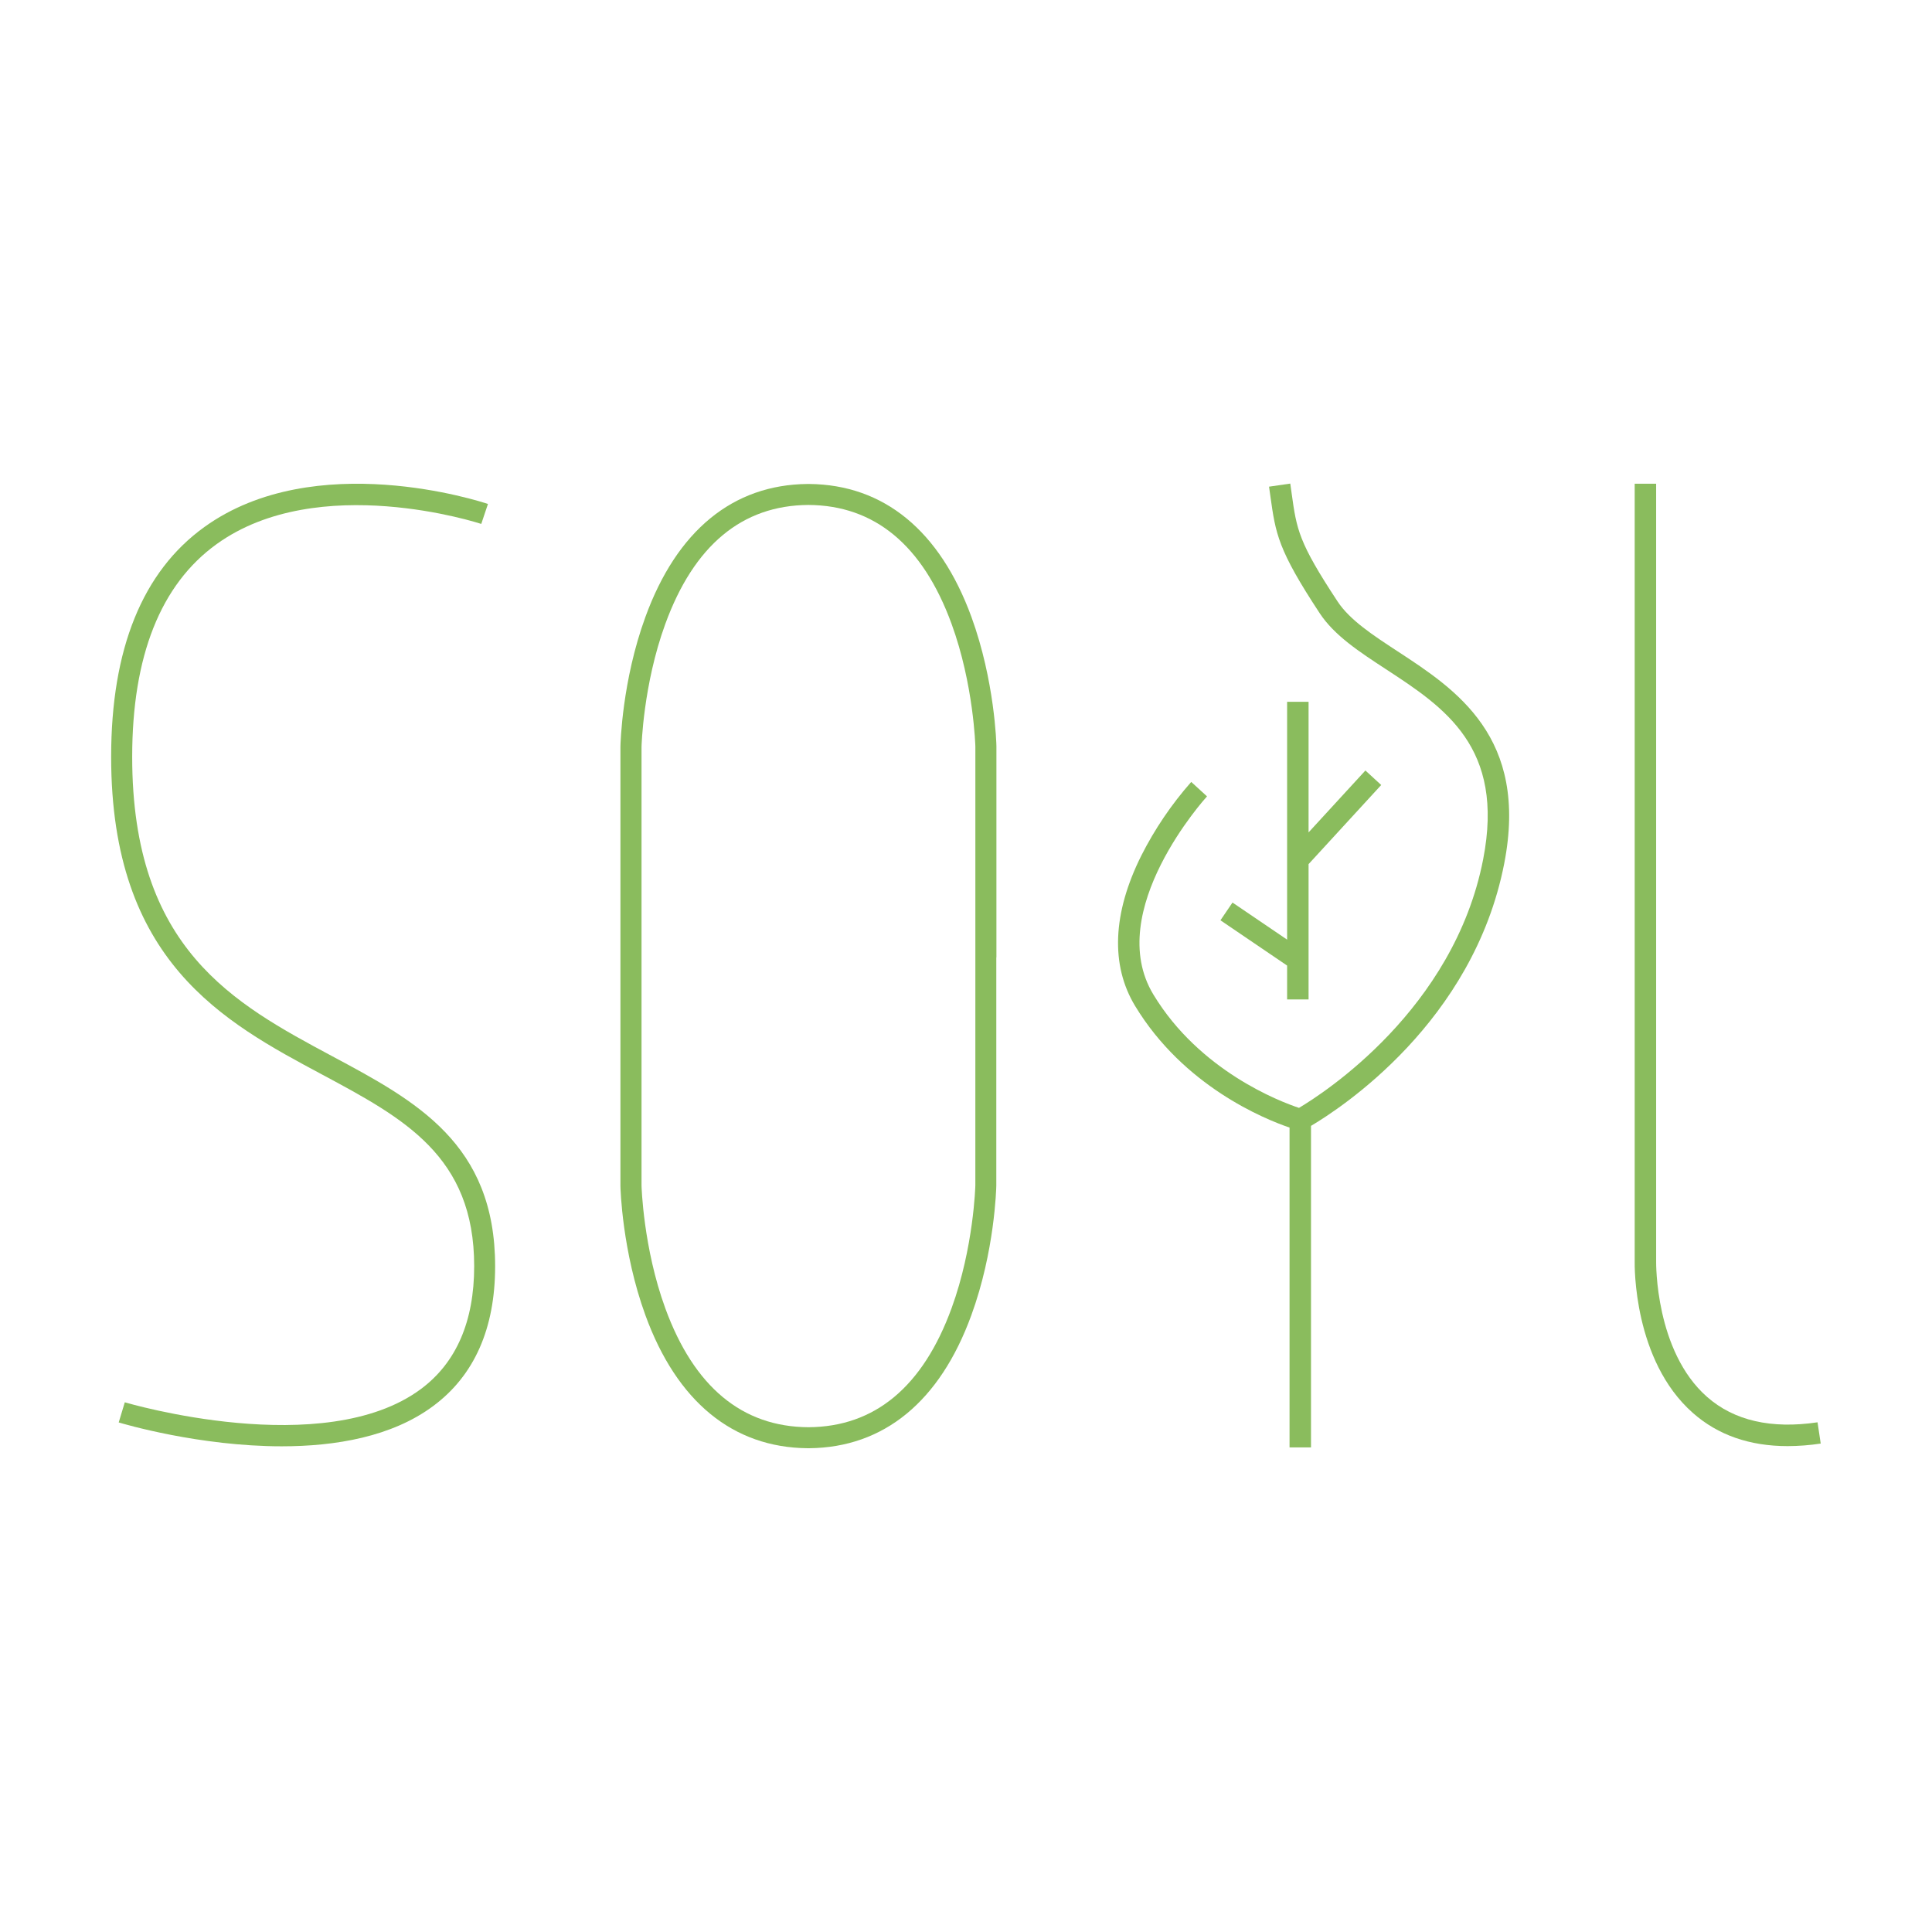
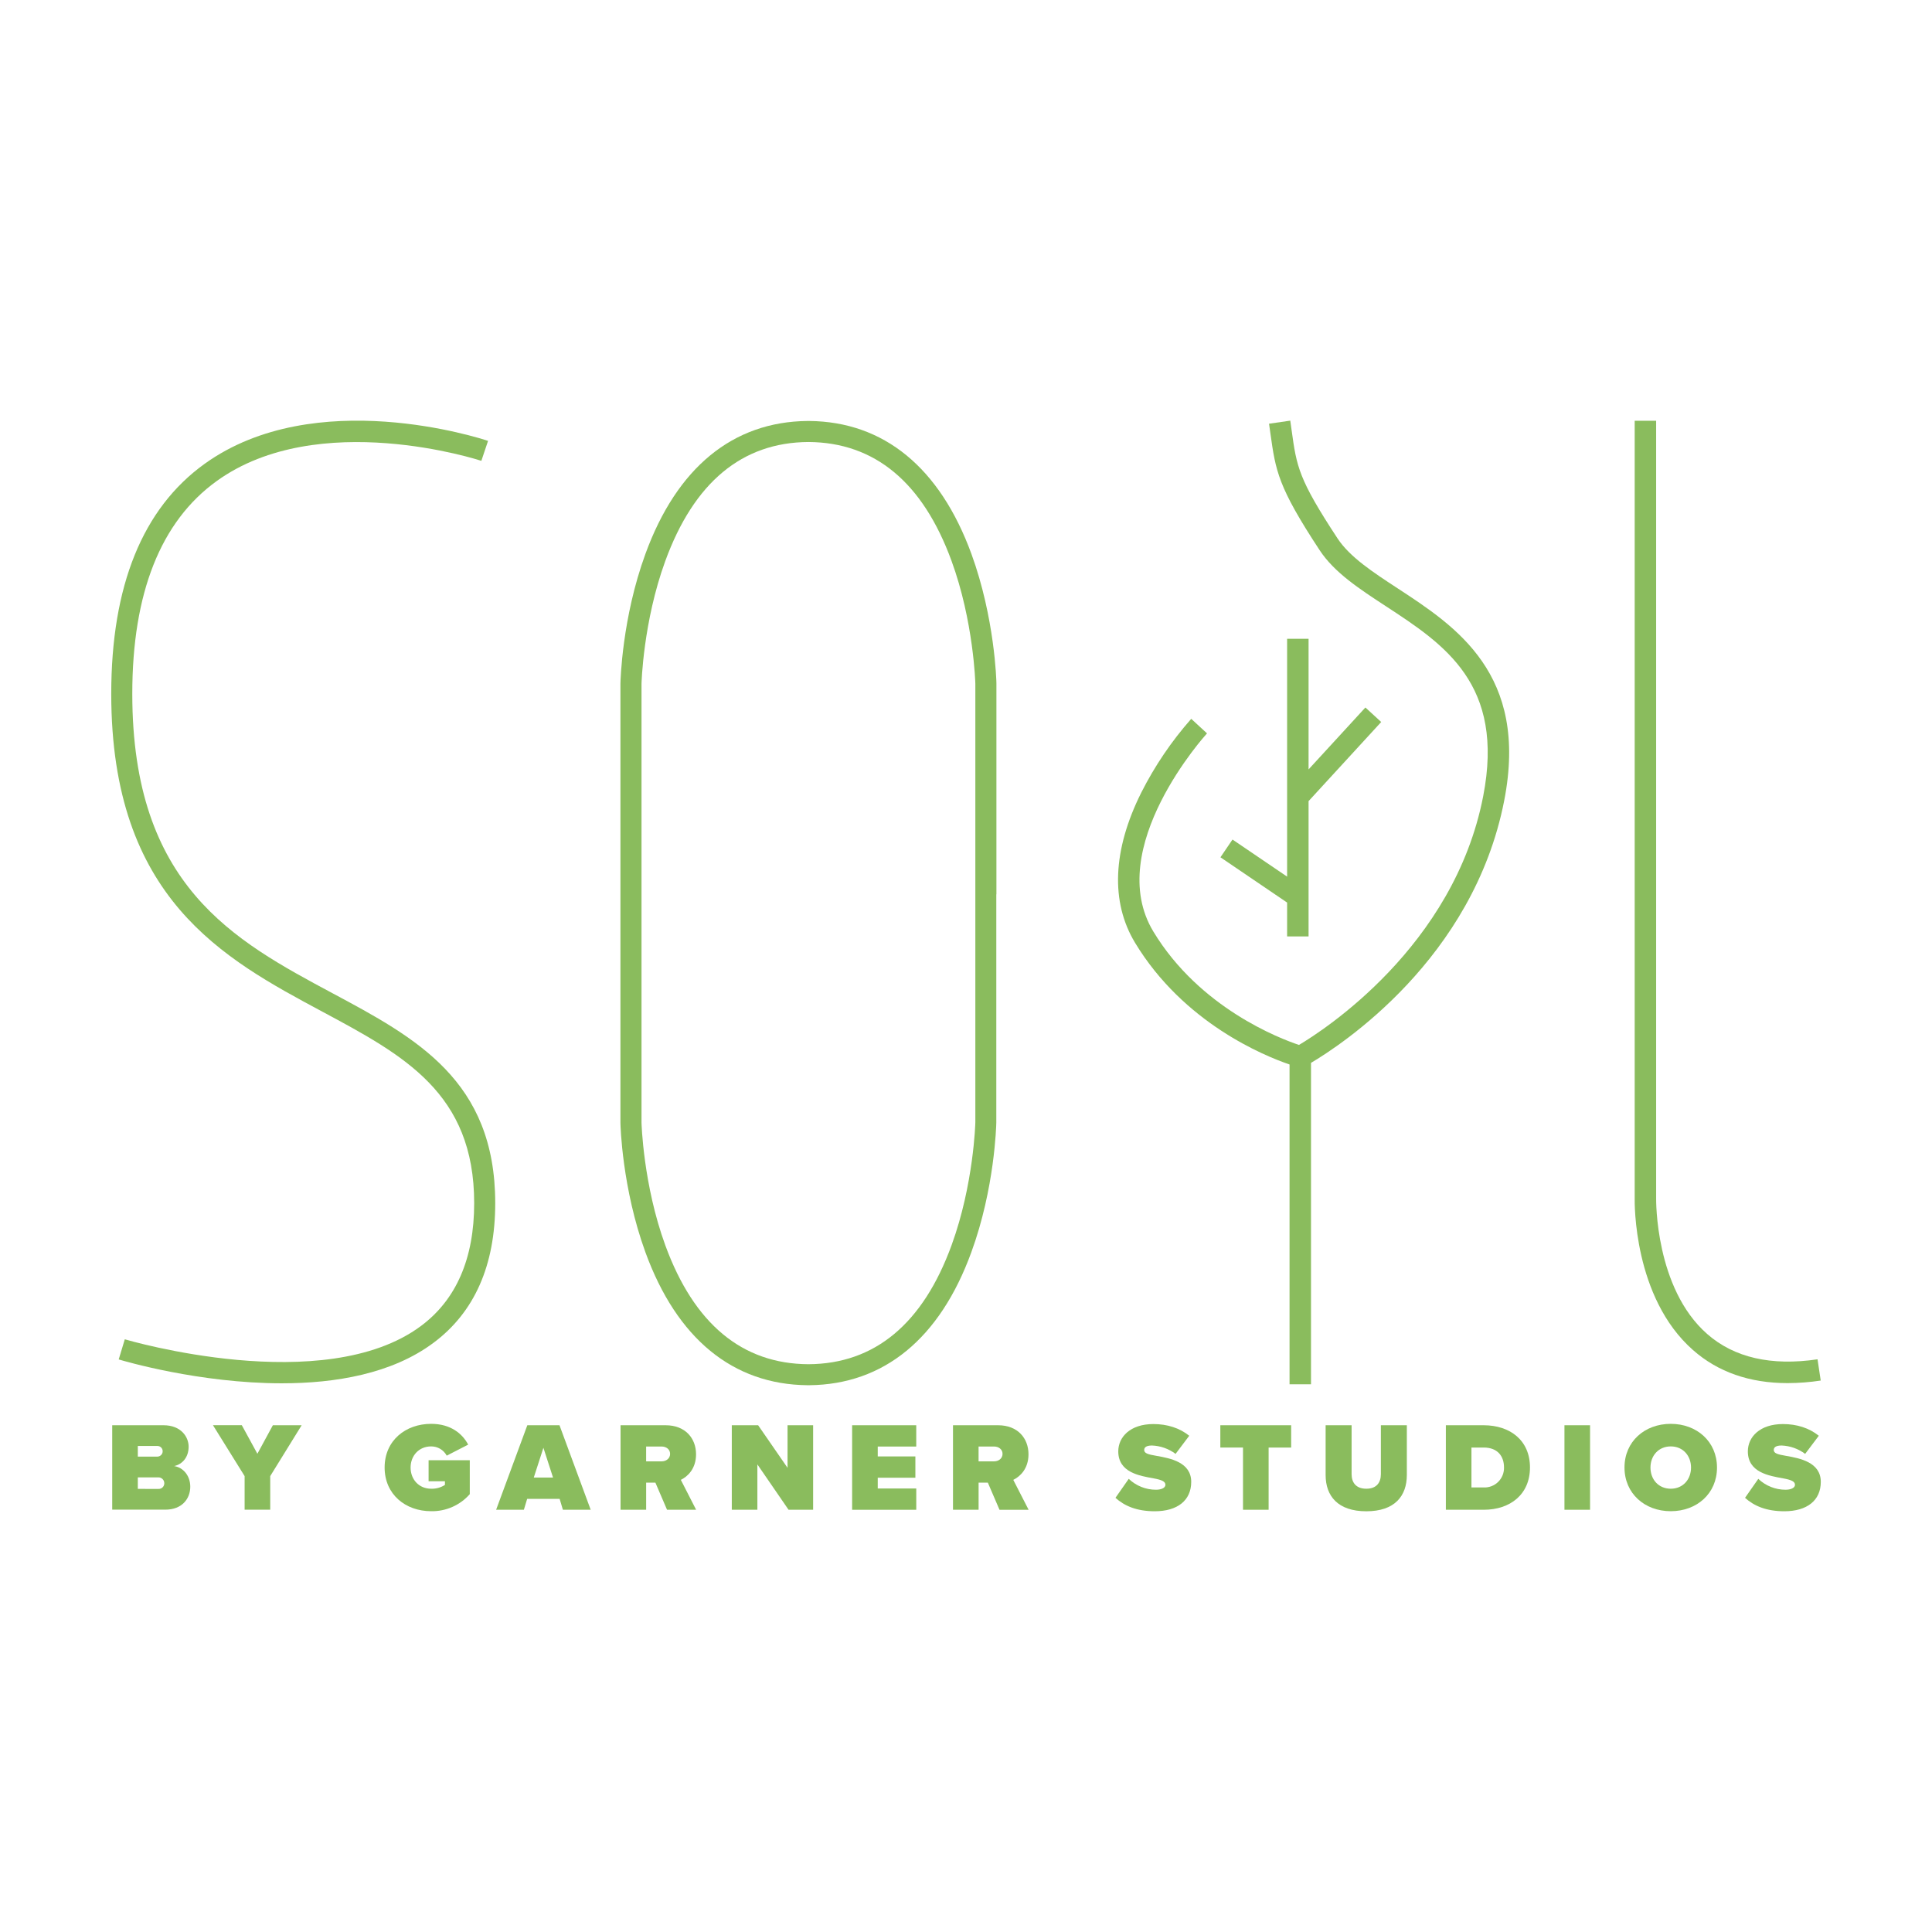
<svg xmlns="http://www.w3.org/2000/svg" viewBox="0 0 990.8 990.8">
  <defs>
    <style>.cls-1{fill:#fff;}.cls-2{fill:#8abc5d;}</style>
  </defs>
  <g id="Layer_2" data-name="Layer 2">
    <g id="Layer_1-2" data-name="Layer 1">
      <rect class="cls-1" width="990.8" height="990.8" />
-       <path class="cls-2" d="M716.71,334c-12.58-8.22-24.46-16-30.73-25.51C665.89,278,665,271.67,662.4,253c-.22-1.56-.45-3.21-.7-5l-10.89,1.58c.25,1.72.48,3.35.69,4.89,2.71,19.36,3.83,27.38,25.28,60,7.53,11.44,20.34,19.81,33.9,28.67,30.07,19.65,61.15,40,49.94,97.53-15,77.11-82.12,120.17-94.45,127.49-9.74-3.24-50.93-18.89-74.66-58.1C565.58,467.26,618.46,409,619,408.41L610.91,401a179.76,179.76,0,0,0-25.61,37.8c-14.74,29.51-15.84,56.16-3.19,77.07,24.9,41.14,66.17,57.94,79.22,62.4v164h11V577.39c15.18-9,83.24-53.17,99.09-134.55C784.06,378,746.71,353.61,716.71,334Z" />
-       <polyline class="cls-2" points="671.08 489.35 671.08 443.16 708.33 402.58 700.23 395.14 671.08 426.89 671.08 359.92 660.08 359.92 660.08 481.88 632.07 462.86 625.89 471.96 660.08 495.18 660.08 512.55 671.08 512.55 671.08 491.14" />
-       <path class="cls-2" d="M916.72,741.62c-19.45,0-35.73-5.68-48.54-17-30.6-26.94-29.9-75.78-29.85-77.84V248.08h11V646.93c0,.57-.6,46,26.15,69.48,13.84,12.16,32.88,16.52,56.62,13l1.63,10.9A115,115,0,0,1,916.72,741.62Z" />
-       <path class="cls-2" d="M511,490.95V382.79c0-1.36-.86-33.6-12.81-66.39C482,272.12,453.29,248.56,415,248.2v0h-.88v0c-38.26.36-67,23.91-83.13,68.19-12,32.79-12.78,65-12.81,66.51V500h0V608.12c0,1.36.86,33.6,12.81,66.39,16.14,44.28,44.87,67.84,83.13,68.19v0H415v0c38.26-.36,67-23.91,83.13-68.19,12-32.79,12.78-65,12.81-66.51V490.95ZM500.19,607.89c0,.31-.82,31.8-12.16,62.93-14.71,40.38-39.42,60.93-73.44,61.11-33.95-.18-58.63-20.65-73.36-60.88C329.84,639.91,329,608.2,329,608V490.95h0V383c0-.31.82-31.8,12.16-62.93,14.71-40.38,39.42-60.93,73.44-61.11,33.95.18,58.63,20.65,73.36,60.88,11.4,31.13,12.24,62.84,12.24,63V500h0Z" />
-       <path class="cls-2" d="M144.5,741.72c-42.19,0-81-11.45-83.62-12.24L64,719.15c1,.31,102.18,30.13,151.86-6.81,18.13-13.48,27.32-34.66,27.32-63,0-56.47-36.09-75.82-77.88-98.22C114.56,524,57,493.14,57,388.16c0-55.4,16.1-95.07,47.85-117.92,56.7-40.8,141.8-13,145.39-11.79l-3.43,10.23c-.83-.27-83.52-27.24-135.69,10.34-28.75,20.71-43.33,57.43-43.33,109.14,0,98.52,52.14,126.47,102.56,153.49,43,23,83.57,44.8,83.57,107.73,0,31.9-10.66,56-31.69,71.63C201,736.86,172,741.72,144.5,741.72Z" />
+       <path class="cls-2" d="M716.71,301.69c-12.58-8.22-24.46-16-30.73-25.51-20.09-30.54-21-36.82-23.58-55.46-.22-1.56-.45-3.21-.7-5l-10.89,1.58c.25,1.72.48,3.35.69,4.89,2.71,19.36,3.83,27.38,25.28,60,7.53,11.44,20.34,19.81,33.9,28.67,30.07,19.65,61.15,40,49.94,97.53-15,77.11-82.12,120.17-94.45,127.49-9.74-3.24-50.93-18.89-74.66-58.1C565.58,434.95,618.46,376.68,619,376.1l-8.09-7.46a179.76,179.76,0,0,0-25.61,37.8c-14.74,29.51-15.84,56.16-3.19,77.07,24.9,41.14,66.17,57.94,79.22,62.4v164h11V545.08c15.18-9,83.24-53.17,99.09-134.55C784.06,345.7,746.71,321.3,716.71,301.69Z" />
+       <polyline class="cls-2" points="671.08 457.04 671.08 410.85 708.33 370.27 700.23 362.83 671.08 394.58 671.08 327.61 660.08 327.61 660.08 449.57 632.07 430.55 625.89 439.65 660.08 462.87 660.08 480.24 671.08 480.24 671.08 458.83" />
+       <path class="cls-2" d="M916.72,709.31c-19.45,0-35.73-5.68-48.54-17-30.6-26.94-29.9-75.78-29.85-77.84V215.77h11V614.62c0,.57-.6,46,26.15,69.48,13.84,12.16,32.88,16.52,56.62,13l1.63,10.9A115,115,0,0,1,916.72,709.31Z" />
+       <path class="cls-2" d="M511,458.64V350.48c0-1.36-.86-33.6-12.81-66.39C482,239.81,453.29,216.25,415,215.89v0h-.88v0c-38.26.36-67,23.91-83.13,68.19-12,32.79-12.78,65-12.81,66.51V467.66h0V575.81c0,1.36.86,33.6,12.81,66.39,16.14,44.28,44.87,67.84,83.13,68.19v0H415v0c38.26-.36,67-23.91,83.13-68.19,12-32.79,12.78-65,12.81-66.51V458.64ZM500.19,575.58c0,.31-.82,31.8-12.16,62.93-14.71,40.38-39.42,60.93-73.44,61.11-33.95-.18-58.63-20.65-73.36-60.88-11.4-31.13-12.24-62.84-12.24-63V458.64h0V350.72c0-.31.82-31.8,12.16-62.93,14.71-40.38,39.42-60.93,73.44-61.11,33.95.18,58.63,20.65,73.36,60.88,11.4,31.13,12.24,62.84,12.24,63V467.66h0Z" />
+       <path class="cls-2" d="M144.5,709.41c-42.19,0-81-11.45-83.62-12.24L64,686.84c1,.31,102.18,30.13,151.86-6.81,18.13-13.48,27.32-34.66,27.32-63,0-56.47-36.09-75.82-77.88-98.22-50.74-27.2-108.25-58-108.25-163,0-55.4,16.1-95.07,47.85-117.92,56.7-40.8,141.8-13,145.39-11.79l-3.43,10.23c-.83-.27-83.52-27.24-135.69,10.34-28.75,20.71-43.33,57.43-43.33,109.14,0,98.52,52.14,126.47,102.56,153.49,43,23,83.57,44.8,83.57,107.73,0,31.9-10.66,56-31.69,71.63C201,704.55,172,709.41,144.5,709.41Z" />
+       <path class="cls-2" d="M57.55,730.92H83.87c9,0,12.87,6,12.87,11,0,5.39-3.18,9-7.41,9.94,4.68.71,8.25,5,8.25,10.59,0,6-4.09,11.76-12.8,11.76H57.55ZM80.82,747a2.74,2.74,0,0,0,2.6-2.79,2.66,2.66,0,0,0-2.6-2.66H70.68V747Zm.39,16.57a2.87,2.87,0,0,0,3.05-2.92,3,3,0,0,0-3.05-3H70.68v5.91Z" />
+       <path class="cls-2" d="M125.45,757l-16.24-26.12H124L132,745.54l7.93-14.62H154.7L138.58,757v17.22H125.45Z" />
+       <path class="cls-2" d="M221.1,730.2c10.07,0,16.05,5.07,19,10.66l-11,5.65a9,9,0,0,0-8-4.74c-6.3,0-10.53,4.81-10.53,10.85s4.22,10.85,10.53,10.85a12.34,12.34,0,0,0,7.08-1.95v-1.88H219.8V748.85h21.12v17.41A25.73,25.73,0,0,1,221.1,775c-13.12,0-23.85-8.58-23.85-22.42S208,730.2,221.1,730.2Z" />
+       <path class="cls-2" d="M287,768.67H270.35l-1.69,5.59H254.43l16-43.34h16.5l16,43.34H288.67Zm-13.26-10.92h9.88l-4.94-15.27Z" />
+       <path class="cls-2" d="M336.11,760.35h-4.74v13.91H318.24V730.92h23.13c10.14,0,15.59,6.76,15.59,14.88,0,7.47-4.35,11.44-7.8,13.13L357,774.26H342.08Zm3.25-18.52h-8v7.6h8c2.21,0,4.29-1.43,4.29-3.83S341.56,741.83,339.36,741.83Z" />
+       <path class="cls-2" d="M388.41,751v23.26H375.29V730.92H388.8l15.08,21.83V730.92H417v43.34H404.4Z" />
+       <path class="cls-2" d="M437,730.92h32.88v10.92H450.14v5.07h19.3v10.92h-19.3v5.52h19.75v10.92H437Z" />
+       <path class="cls-2" d="M506.6,760.35h-4.74v13.91H488.73V730.92h23.13c10.14,0,15.59,6.76,15.59,14.88,0,7.47-4.35,11.44-7.8,13.13l7.86,15.34H512.58Zm3.25-18.52h-8v7.6h8c2.21,0,4.29-1.43,4.29-3.83S512.06,741.83,509.85,741.83Z" />
+       <path class="cls-2" d="M578.86,758.4a20.2,20.2,0,0,0,14,5.59c2.47,0,4.81-.84,4.81-2.53s-1.82-2.53-6.11-3.31c-7.15-1.3-18.07-3-18.07-13.84,0-7.34,6.11-14,18-14,7.08,0,13.45,2,18.39,6l-7,9.29a21.57,21.57,0,0,0-12.09-4.29c-3.25,0-4,1.17-4,2.27,0,1.69,1.75,2.27,6.37,3.05,7.15,1.24,17.74,3.31,17.74,13.32,0,9.55-7.08,15.08-18.71,15.08-9.23,0-15.53-2.73-20.14-6.89Z" />
+       <path class="cls-2" d="M637.46,742.35H625.83V730.92h36.32v11.44H650.59v31.9H637.46Z" />
+       <path class="cls-2" d="M679.83,730.92h13.32V756c0,4.16,2.14,7.47,7.54,7.47s7.47-3.31,7.47-7.47V730.92h13.32v25.47c0,10.79-6.17,18.65-20.79,18.65s-20.86-7.86-20.86-18.58Z" />
+       <path class="cls-2" d="M741.49,730.92h19.36c13.65,0,23.78,7.8,23.78,21.64s-10.14,21.7-23.72,21.7H741.49Zm19.36,31.9a10,10,0,0,0,10.46-10.27c0-5.85-3.38-10.2-10.4-10.2h-6.3v20.47Z" />
+       <path class="cls-2" d="M802.31,730.92h13.13v43.34H802.31Z" />
+       <path class="cls-2" d="M856.82,730.2c13.39,0,23.72,9.1,23.72,22.42S870.21,775,856.82,775s-23.72-9.1-23.72-22.42S843.44,730.2,856.82,730.2Zm0,11.57c-6.3,0-10.4,4.81-10.4,10.85s4.09,10.85,10.4,10.85,10.4-4.81,10.4-10.85S863.13,741.77,856.82,741.77Z" />
+       <path class="cls-2" d="M901.72,758.4a20.2,20.2,0,0,0,14,5.59c2.47,0,4.81-.84,4.81-2.53s-1.82-2.53-6.11-3.31c-7.15-1.3-18.06-3-18.06-13.84,0-7.34,6.11-14,18-14,7.08,0,13.45,2,18.39,6l-7,9.29a21.58,21.58,0,0,0-12.09-4.29c-3.25,0-4,1.17-4,2.27,0,1.69,1.75,2.27,6.37,3.05,7.15,1.24,17.74,3.31,17.74,13.32,0,9.55-7.08,15.08-18.71,15.08-9.23,0-15.53-2.73-20.14-6.89Z" />
    </g>
  </g>
</svg>
